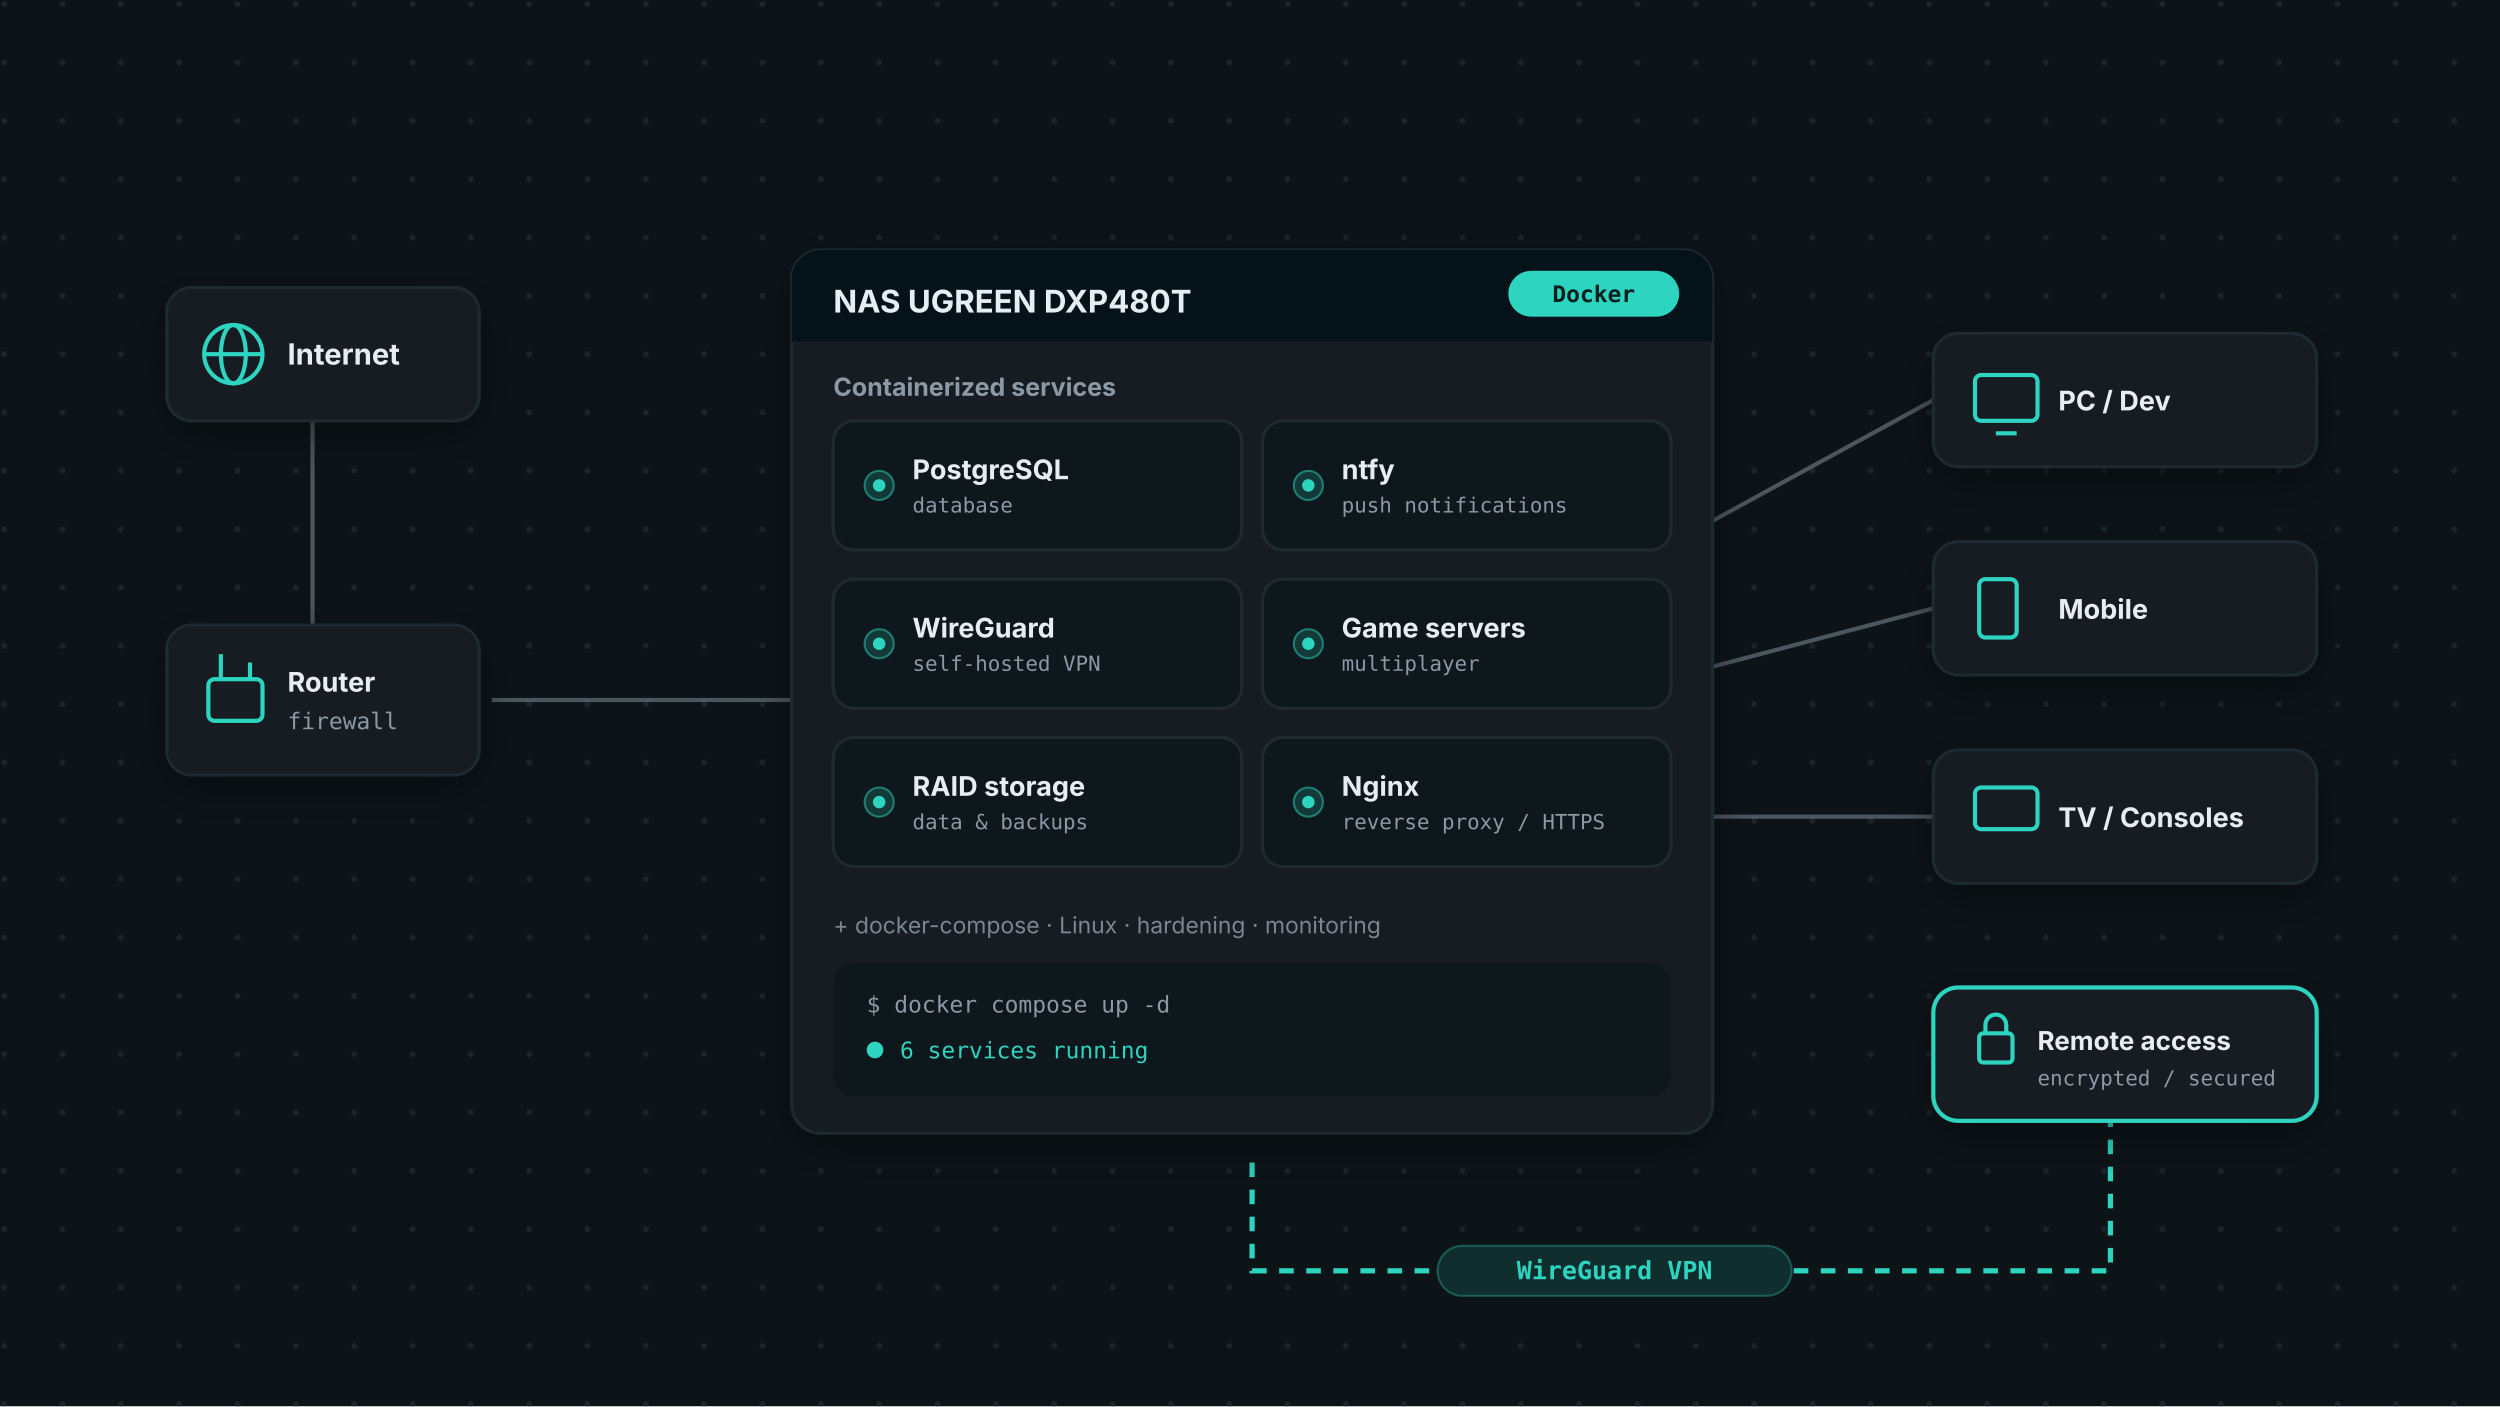
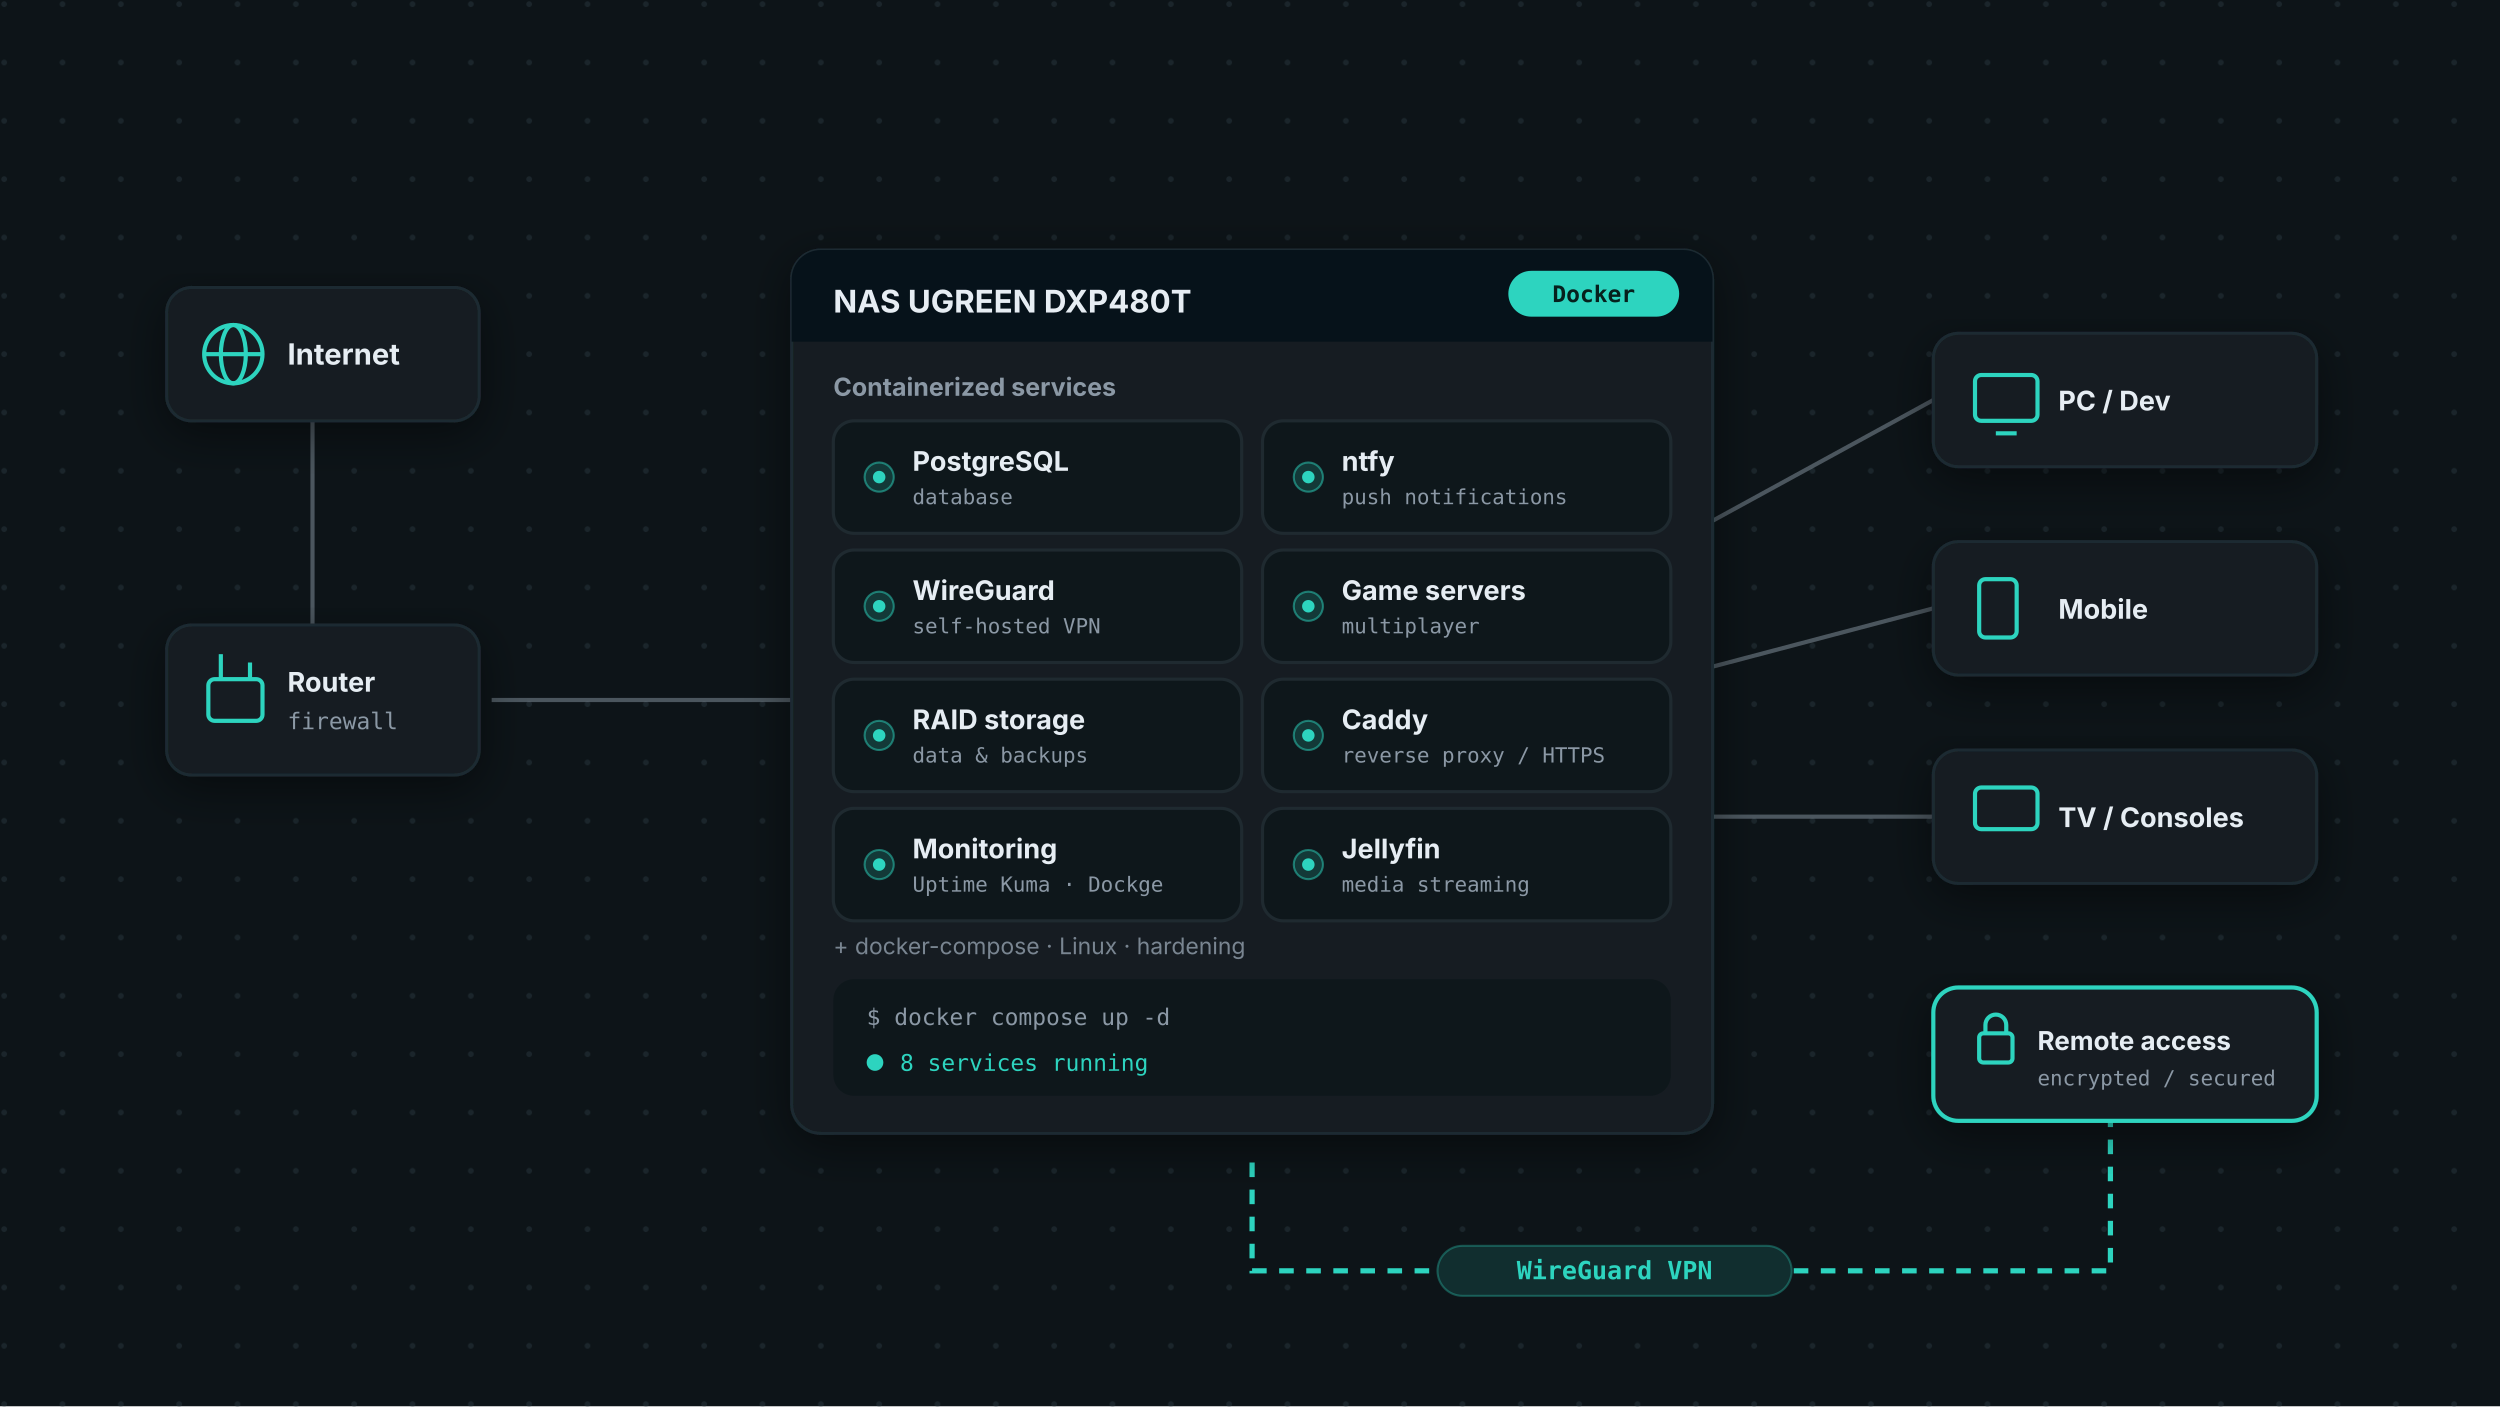
<svg xmlns="http://www.w3.org/2000/svg" width="1200" height="675" viewBox="0 0 1200 675" font-family="'Inter', system-ui, -apple-system, 'Segoe UI', Arial, sans-serif">
  <defs>
    <pattern id="homelab-dark-en-dots" width="28" height="28" patternUnits="userSpaceOnUse">
      <circle cx="2" cy="2" r="1.4" fill="#1f2a30" fill-opacity="0.8" />
    </pattern>
    <filter id="homelab-dark-en-sh" x="-20%" y="-20%" width="140%" height="160%">
      <feDropShadow dx="0" dy="6" stdDeviation="11" flood-color="#000000" flood-opacity="0.45" />
    </filter>
  </defs>
  <rect width="1200" height="675" fill="#0d1418" />
  <rect width="1200" height="675" fill="url(#homelab-dark-en-dots)" />
  <g stroke="#8b98a5" stroke-opacity="0.5" stroke-width="2" fill="none">
    <path d="M150 196 L150 300" />
    <path d="M236 336 L380 336" />
    <path d="M822 250 L928 192" />
    <path d="M822 320 L928 292" />
    <path d="M822 392 L928 392" />
  </g>
  <path d="M601 558 L601 610 L1013 610 L1013 538" stroke="#2dd4bf" stroke-width="2.5" stroke-dasharray="7 6" fill="none" />
  <rect x="690" y="598" width="170" height="24" rx="12" fill="#0d1418" />
  <rect x="690" y="598" width="170" height="24" rx="12" fill="#2dd4bf" fill-opacity="0.14" stroke="#2dd4bf" stroke-opacity="0.32" />
  <text x="775" y="614" font-size="12" fill="#2dd4bf" font-weight="bold" font-family="'JetBrains Mono', ui-monospace, SFMono-Regular, Menlo, Consolas, monospace" text-anchor="middle">WireGuard VPN</text>
  <g filter="url(#homelab-dark-en-sh)">
    <rect x="80" y="138" width="150" height="64" rx="12" fill="#121c20" stroke="#1f2a30" stroke-width="1.5" />
  </g>
  <g stroke="#2dd4bf" stroke-width="2" fill="none">
    <circle cx="112" cy="170" r="14" />
    <ellipse cx="112" cy="170" rx="6" ry="14" />
    <line x1="98" y1="170" x2="126" y2="170" />
  </g>
  <text x="138" y="175" font-size="14" fill="#e6edf3" font-weight="bold" font-family="'Inter', system-ui, -apple-system, 'Segoe UI', Arial, sans-serif">Internet</text>
  <g filter="url(#homelab-dark-en-sh)">
    <rect x="80" y="300" width="150" height="72" rx="12" fill="#121c20" stroke="#1f2a30" stroke-width="1.5" />
  </g>
  <g stroke="#2dd4bf" stroke-width="2" fill="none">
    <rect x="100" y="326" width="26" height="20" rx="3" />
    <line x1="106" y1="326" x2="106" y2="314" />
    <line x1="120" y1="326" x2="120" y2="318" />
  </g>
  <text x="138" y="332" font-size="13" fill="#e6edf3" font-weight="bold" font-family="'Inter', system-ui, -apple-system, 'Segoe UI', Arial, sans-serif">Router</text>
  <text x="138" y="350" font-size="11" fill="#8b98a5" font-weight="normal" font-family="'JetBrains Mono', ui-monospace, SFMono-Regular, Menlo, Consolas, monospace">firewall</text>
  <g filter="url(#homelab-dark-en-sh)">
    <rect x="380" y="120" width="442" height="424" rx="14" fill="#121c20" stroke="#1f2a30" stroke-width="1.5" />
  </g>
  <path d="M380 134 a14 14 0 0 1 14 -14 h414 a14 14 0 0 1 14 14 v30 h-442 z" fill="#06121a" />
  <text x="400" y="150" font-size="15" fill="#e6edf3" font-weight="bold" font-family="'Inter', system-ui, -apple-system, 'Segoe UI', Arial, sans-serif">NAS UGREEN DXP480T</text>
  <rect x="724" y="130" width="82" height="22" rx="11" fill="#2dd4bf" />
  <text x="765" y="145" font-size="11" fill="#06201d" font-weight="bold" font-family="'JetBrains Mono', ui-monospace, SFMono-Regular, Menlo, Consolas, monospace" text-anchor="middle">Docker</text>
  <text x="400" y="190" font-size="12" fill="#8b98a5" font-weight="bold" font-family="'Inter', system-ui, -apple-system, 'Segoe UI', Arial, sans-serif">Containerized services</text>
  <g>
-     <rect x="400" y="202" width="196" height="62" rx="10" fill="#0e171b" stroke="#1f2a30" stroke-width="1.5" />
+     <rect x="400" y="202" width="196" height="54" rx="10" fill="#0e171b" stroke="#1f2a30" stroke-width="1.5" />
  </g>
-   <circle cx="422" cy="233" r="7" fill="#2dd4bf" fill-opacity="0.18" stroke="#2dd4bf" stroke-opacity="0.5" />
-   <circle cx="422" cy="233" r="3" fill="#2dd4bf" />
-   <text x="438" y="230" font-size="13" fill="#e6edf3" font-weight="bold" font-family="'Inter', system-ui, -apple-system, 'Segoe UI', Arial, sans-serif">PostgreSQL</text>
-   <text x="438" y="246" font-size="10" fill="#8b98a5" font-weight="normal" font-family="'JetBrains Mono', ui-monospace, SFMono-Regular, Menlo, Consolas, monospace">database</text>
+   <circle cx="422" cy="229" r="7" fill="#2dd4bf" fill-opacity="0.18" stroke="#2dd4bf" stroke-opacity="0.5" />
+   <circle cx="422" cy="229" r="3" fill="#2dd4bf" />
+   <text x="438" y="226" font-size="13" fill="#e6edf3" font-weight="bold" font-family="'Inter', system-ui, -apple-system, 'Segoe UI', Arial, sans-serif">PostgreSQL</text>
+   <text x="438" y="242" font-size="10" fill="#8b98a5" font-weight="normal" font-family="'JetBrains Mono', ui-monospace, SFMono-Regular, Menlo, Consolas, monospace">database</text>
  <g>
-     <rect x="606" y="202" width="196" height="62" rx="10" fill="#0e171b" stroke="#1f2a30" stroke-width="1.5" />
+     <rect x="606" y="202" width="196" height="54" rx="10" fill="#0e171b" stroke="#1f2a30" stroke-width="1.5" />
  </g>
-   <circle cx="628" cy="233" r="7" fill="#2dd4bf" fill-opacity="0.18" stroke="#2dd4bf" stroke-opacity="0.5" />
-   <circle cx="628" cy="233" r="3" fill="#2dd4bf" />
-   <text x="644" y="230" font-size="13" fill="#e6edf3" font-weight="bold" font-family="'Inter', system-ui, -apple-system, 'Segoe UI', Arial, sans-serif">ntfy</text>
-   <text x="644" y="246" font-size="10" fill="#8b98a5" font-weight="normal" font-family="'JetBrains Mono', ui-monospace, SFMono-Regular, Menlo, Consolas, monospace">push notifications</text>
+   <circle cx="628" cy="229" r="7" fill="#2dd4bf" fill-opacity="0.18" stroke="#2dd4bf" stroke-opacity="0.5" />
+   <circle cx="628" cy="229" r="3" fill="#2dd4bf" />
+   <text x="644" y="226" font-size="13" fill="#e6edf3" font-weight="bold" font-family="'Inter', system-ui, -apple-system, 'Segoe UI', Arial, sans-serif">ntfy</text>
+   <text x="644" y="242" font-size="10" fill="#8b98a5" font-weight="normal" font-family="'JetBrains Mono', ui-monospace, SFMono-Regular, Menlo, Consolas, monospace">push notifications</text>
  <g>
-     <rect x="400" y="278" width="196" height="62" rx="10" fill="#0e171b" stroke="#1f2a30" stroke-width="1.5" />
+     <rect x="400" y="264" width="196" height="54" rx="10" fill="#0e171b" stroke="#1f2a30" stroke-width="1.5" />
  </g>
-   <circle cx="422" cy="309" r="7" fill="#2dd4bf" fill-opacity="0.18" stroke="#2dd4bf" stroke-opacity="0.5" />
-   <circle cx="422" cy="309" r="3" fill="#2dd4bf" />
-   <text x="438" y="306" font-size="13" fill="#e6edf3" font-weight="bold" font-family="'Inter', system-ui, -apple-system, 'Segoe UI', Arial, sans-serif">WireGuard</text>
-   <text x="438" y="322" font-size="10" fill="#8b98a5" font-weight="normal" font-family="'JetBrains Mono', ui-monospace, SFMono-Regular, Menlo, Consolas, monospace">self-hosted VPN</text>
+   <circle cx="422" cy="291" r="7" fill="#2dd4bf" fill-opacity="0.18" stroke="#2dd4bf" stroke-opacity="0.5" />
+   <circle cx="422" cy="291" r="3" fill="#2dd4bf" />
+   <text x="438" y="288" font-size="13" fill="#e6edf3" font-weight="bold" font-family="'Inter', system-ui, -apple-system, 'Segoe UI', Arial, sans-serif">WireGuard</text>
+   <text x="438" y="304" font-size="10" fill="#8b98a5" font-weight="normal" font-family="'JetBrains Mono', ui-monospace, SFMono-Regular, Menlo, Consolas, monospace">self-hosted VPN</text>
  <g>
-     <rect x="606" y="278" width="196" height="62" rx="10" fill="#0e171b" stroke="#1f2a30" stroke-width="1.5" />
+     <rect x="606" y="264" width="196" height="54" rx="10" fill="#0e171b" stroke="#1f2a30" stroke-width="1.5" />
  </g>
-   <circle cx="628" cy="309" r="7" fill="#2dd4bf" fill-opacity="0.18" stroke="#2dd4bf" stroke-opacity="0.5" />
-   <circle cx="628" cy="309" r="3" fill="#2dd4bf" />
-   <text x="644" y="306" font-size="13" fill="#e6edf3" font-weight="bold" font-family="'Inter', system-ui, -apple-system, 'Segoe UI', Arial, sans-serif">Game servers</text>
-   <text x="644" y="322" font-size="10" fill="#8b98a5" font-weight="normal" font-family="'JetBrains Mono', ui-monospace, SFMono-Regular, Menlo, Consolas, monospace">multiplayer</text>
+   <circle cx="628" cy="291" r="7" fill="#2dd4bf" fill-opacity="0.18" stroke="#2dd4bf" stroke-opacity="0.5" />
+   <circle cx="628" cy="291" r="3" fill="#2dd4bf" />
+   <text x="644" y="288" font-size="13" fill="#e6edf3" font-weight="bold" font-family="'Inter', system-ui, -apple-system, 'Segoe UI', Arial, sans-serif">Game servers</text>
+   <text x="644" y="304" font-size="10" fill="#8b98a5" font-weight="normal" font-family="'JetBrains Mono', ui-monospace, SFMono-Regular, Menlo, Consolas, monospace">multiplayer</text>
  <g>
-     <rect x="400" y="354" width="196" height="62" rx="10" fill="#0e171b" stroke="#1f2a30" stroke-width="1.5" />
+     <rect x="400" y="326" width="196" height="54" rx="10" fill="#0e171b" stroke="#1f2a30" stroke-width="1.5" />
  </g>
-   <circle cx="422" cy="385" r="7" fill="#2dd4bf" fill-opacity="0.18" stroke="#2dd4bf" stroke-opacity="0.5" />
-   <circle cx="422" cy="385" r="3" fill="#2dd4bf" />
-   <text x="438" y="382" font-size="13" fill="#e6edf3" font-weight="bold" font-family="'Inter', system-ui, -apple-system, 'Segoe UI', Arial, sans-serif">RAID storage</text>
-   <text x="438" y="398" font-size="10" fill="#8b98a5" font-weight="normal" font-family="'JetBrains Mono', ui-monospace, SFMono-Regular, Menlo, Consolas, monospace">data &amp; backups</text>
+   <circle cx="422" cy="353" r="7" fill="#2dd4bf" fill-opacity="0.18" stroke="#2dd4bf" stroke-opacity="0.5" />
+   <circle cx="422" cy="353" r="3" fill="#2dd4bf" />
+   <text x="438" y="350" font-size="13" fill="#e6edf3" font-weight="bold" font-family="'Inter', system-ui, -apple-system, 'Segoe UI', Arial, sans-serif">RAID storage</text>
+   <text x="438" y="366" font-size="10" fill="#8b98a5" font-weight="normal" font-family="'JetBrains Mono', ui-monospace, SFMono-Regular, Menlo, Consolas, monospace">data &amp; backups</text>
  <g>
-     <rect x="606" y="354" width="196" height="62" rx="10" fill="#0e171b" stroke="#1f2a30" stroke-width="1.5" />
+     <rect x="606" y="326" width="196" height="54" rx="10" fill="#0e171b" stroke="#1f2a30" stroke-width="1.5" />
  </g>
-   <circle cx="628" cy="385" r="7" fill="#2dd4bf" fill-opacity="0.18" stroke="#2dd4bf" stroke-opacity="0.5" />
-   <circle cx="628" cy="385" r="3" fill="#2dd4bf" />
-   <text x="644" y="382" font-size="13" fill="#e6edf3" font-weight="bold" font-family="'Inter', system-ui, -apple-system, 'Segoe UI', Arial, sans-serif">Nginx</text>
-   <text x="644" y="398" font-size="10" fill="#8b98a5" font-weight="normal" font-family="'JetBrains Mono', ui-monospace, SFMono-Regular, Menlo, Consolas, monospace">reverse proxy / HTTPS</text>
-   <text x="400" y="448" font-size="11" fill="#8b98a5" fill-opacity="0.85" font-weight="normal" font-family="'Inter', system-ui, -apple-system, 'Segoe UI', Arial, sans-serif">+ docker-compose · Linux · hardening · monitoring</text>
-   <rect x="400" y="462" width="402" height="64" rx="10" fill="#0e171b" />
-   <text x="416" y="486" font-size="11" fill="#8b98a5" font-weight="normal" font-family="'JetBrains Mono', ui-monospace, SFMono-Regular, Menlo, Consolas, monospace">$ docker compose up -d</text>
-   <circle cx="420" cy="504" r="4" fill="#2dd4bf" />
-   <text x="432" y="508" font-size="11" fill="#2dd4bf" font-weight="normal" font-family="'JetBrains Mono', ui-monospace, SFMono-Regular, Menlo, Consolas, monospace">6 services running</text>
+   <circle cx="628" cy="353" r="7" fill="#2dd4bf" fill-opacity="0.18" stroke="#2dd4bf" stroke-opacity="0.5" />
+   <circle cx="628" cy="353" r="3" fill="#2dd4bf" />
+   <text x="644" y="350" font-size="13" fill="#e6edf3" font-weight="bold" font-family="'Inter', system-ui, -apple-system, 'Segoe UI', Arial, sans-serif">Caddy</text>
+   <text x="644" y="366" font-size="10" fill="#8b98a5" font-weight="normal" font-family="'JetBrains Mono', ui-monospace, SFMono-Regular, Menlo, Consolas, monospace">reverse proxy / HTTPS</text>
+   <g>
+     <rect x="400" y="388" width="196" height="54" rx="10" fill="#0e171b" stroke="#1f2a30" stroke-width="1.5" />
+   </g>
+   <circle cx="422" cy="415" r="7" fill="#2dd4bf" fill-opacity="0.18" stroke="#2dd4bf" stroke-opacity="0.5" />
+   <circle cx="422" cy="415" r="3" fill="#2dd4bf" />
+   <text x="438" y="412" font-size="13" fill="#e6edf3" font-weight="bold" font-family="'Inter', system-ui, -apple-system, 'Segoe UI', Arial, sans-serif">Monitoring</text>
+   <text x="438" y="428" font-size="10" fill="#8b98a5" font-weight="normal" font-family="'JetBrains Mono', ui-monospace, SFMono-Regular, Menlo, Consolas, monospace">Uptime Kuma · Dockge</text>
+   <g>
+     <rect x="606" y="388" width="196" height="54" rx="10" fill="#0e171b" stroke="#1f2a30" stroke-width="1.5" />
+   </g>
+   <circle cx="628" cy="415" r="7" fill="#2dd4bf" fill-opacity="0.18" stroke="#2dd4bf" stroke-opacity="0.5" />
+   <circle cx="628" cy="415" r="3" fill="#2dd4bf" />
+   <text x="644" y="412" font-size="13" fill="#e6edf3" font-weight="bold" font-family="'Inter', system-ui, -apple-system, 'Segoe UI', Arial, sans-serif">Jellyfin</text>
+   <text x="644" y="428" font-size="10" fill="#8b98a5" font-weight="normal" font-family="'JetBrains Mono', ui-monospace, SFMono-Regular, Menlo, Consolas, monospace">media streaming</text>
+   <text x="400" y="458" font-size="11" fill="#8b98a5" fill-opacity="0.85" font-weight="normal" font-family="'Inter', system-ui, -apple-system, 'Segoe UI', Arial, sans-serif">+ docker-compose · Linux · hardening</text>
+   <rect x="400" y="470" width="402" height="56" rx="10" fill="#0e171b" />
+   <text x="416" y="492" font-size="11" fill="#8b98a5" font-weight="normal" font-family="'JetBrains Mono', ui-monospace, SFMono-Regular, Menlo, Consolas, monospace">$ docker compose up -d</text>
+   <circle cx="420" cy="510" r="4" fill="#2dd4bf" />
+   <text x="432" y="514" font-size="11" fill="#2dd4bf" font-weight="normal" font-family="'JetBrains Mono', ui-monospace, SFMono-Regular, Menlo, Consolas, monospace">8 services running</text>
  <g filter="url(#homelab-dark-en-sh)">
    <rect x="928" y="160" width="184" height="64" rx="12" fill="#121c20" stroke="#1f2a30" stroke-width="1.5" />
  </g>
  <g stroke="#2dd4bf" stroke-width="2" fill="none">
    <rect x="948" y="180" width="30" height="22" rx="3" />
    <line x1="958" y1="208" x2="968" y2="208" />
  </g>
  <text x="988" y="197" font-size="13" fill="#e6edf3" font-weight="bold" font-family="'Inter', system-ui, -apple-system, 'Segoe UI', Arial, sans-serif">PC / Dev</text>
  <g filter="url(#homelab-dark-en-sh)">
    <rect x="928" y="260" width="184" height="64" rx="12" fill="#121c20" stroke="#1f2a30" stroke-width="1.5" />
  </g>
  <g stroke="#2dd4bf" stroke-width="2" fill="none">
    <rect x="950" y="278" width="18" height="28" rx="3" />
  </g>
  <text x="988" y="297" font-size="13" fill="#e6edf3" font-weight="bold" font-family="'Inter', system-ui, -apple-system, 'Segoe UI', Arial, sans-serif">Mobile</text>
  <g filter="url(#homelab-dark-en-sh)">
    <rect x="928" y="360" width="184" height="64" rx="12" fill="#121c20" stroke="#1f2a30" stroke-width="1.5" />
  </g>
  <g stroke="#2dd4bf" stroke-width="2" fill="none">
    <rect x="948" y="378" width="30" height="20" rx="3" />
  </g>
  <text x="988" y="397" font-size="13" fill="#e6edf3" font-weight="bold" font-family="'Inter', system-ui, -apple-system, 'Segoe UI', Arial, sans-serif">TV / Consoles</text>
  <g filter="url(#homelab-dark-en-sh)">
    <rect x="928" y="474" width="184" height="64" rx="12" fill="#121c20" stroke="#2dd4bf" stroke-width="2" />
  </g>
  <g stroke="#2dd4bf" stroke-width="2" fill="none">
    <rect x="950" y="496" width="16" height="14" rx="2" />
    <path d="M953 496 v-4 a5 5 0 0 1 10 0 v4" />
  </g>
  <text x="978" y="504" font-size="12.5" fill="#e6edf3" font-weight="bold" font-family="'Inter', system-ui, -apple-system, 'Segoe UI', Arial, sans-serif">Remote access</text>
  <text x="978" y="521" font-size="10" fill="#8b98a5" font-weight="normal" font-family="'JetBrains Mono', ui-monospace, SFMono-Regular, Menlo, Consolas, monospace">encrypted / secured</text>
</svg>
